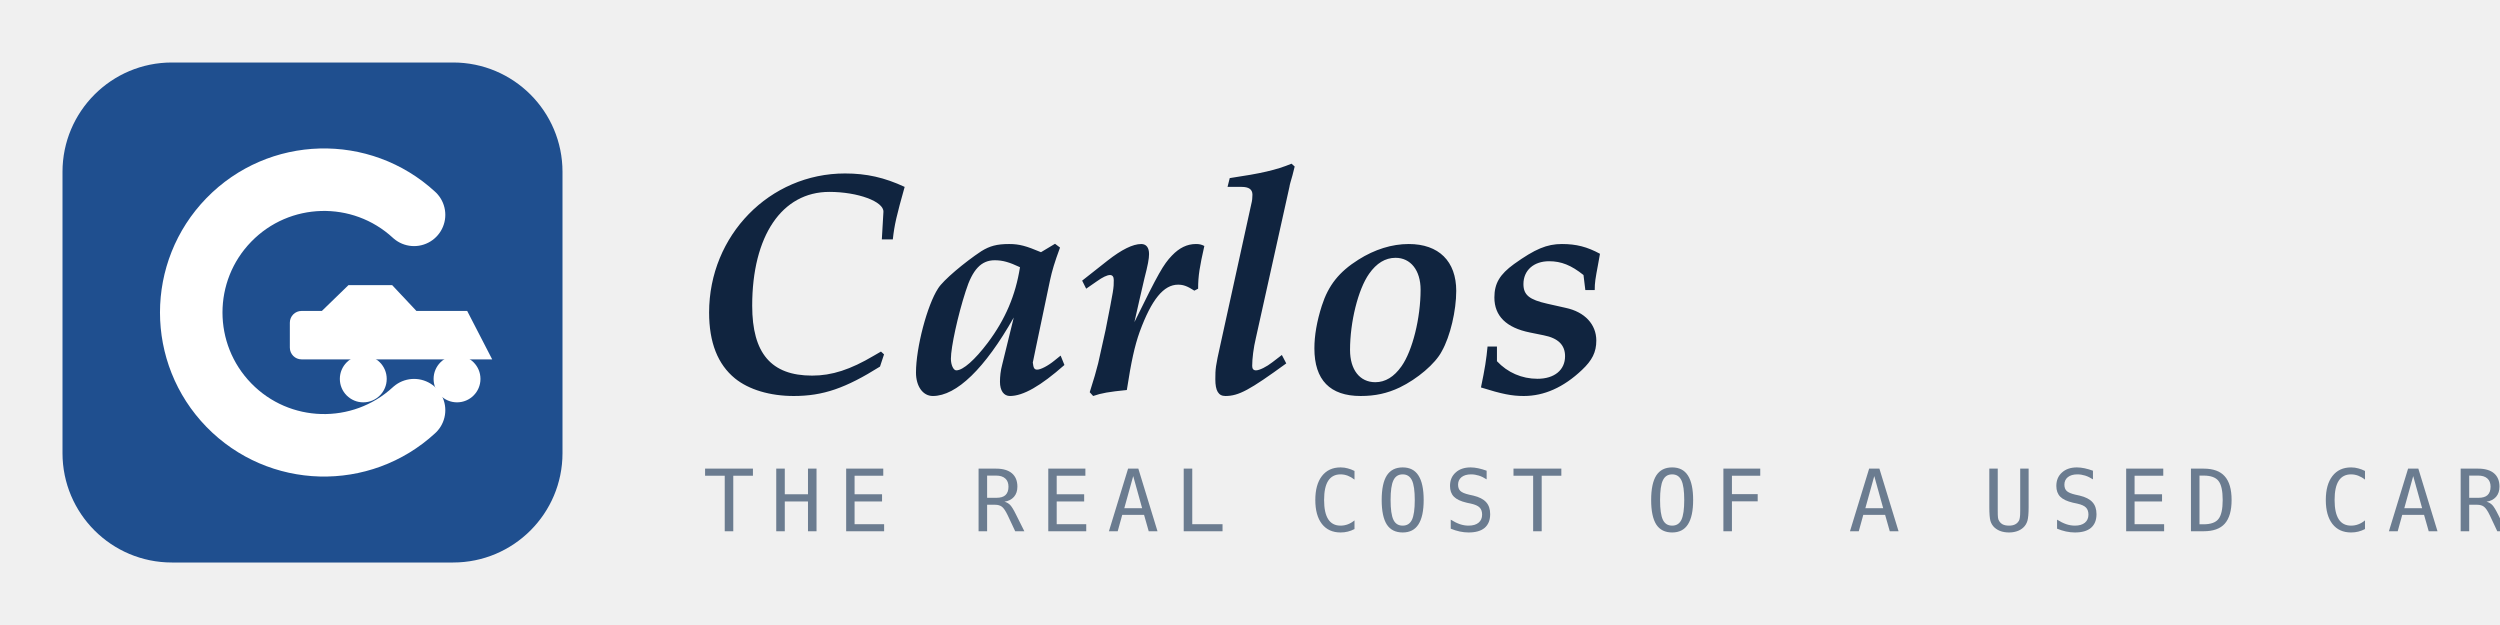
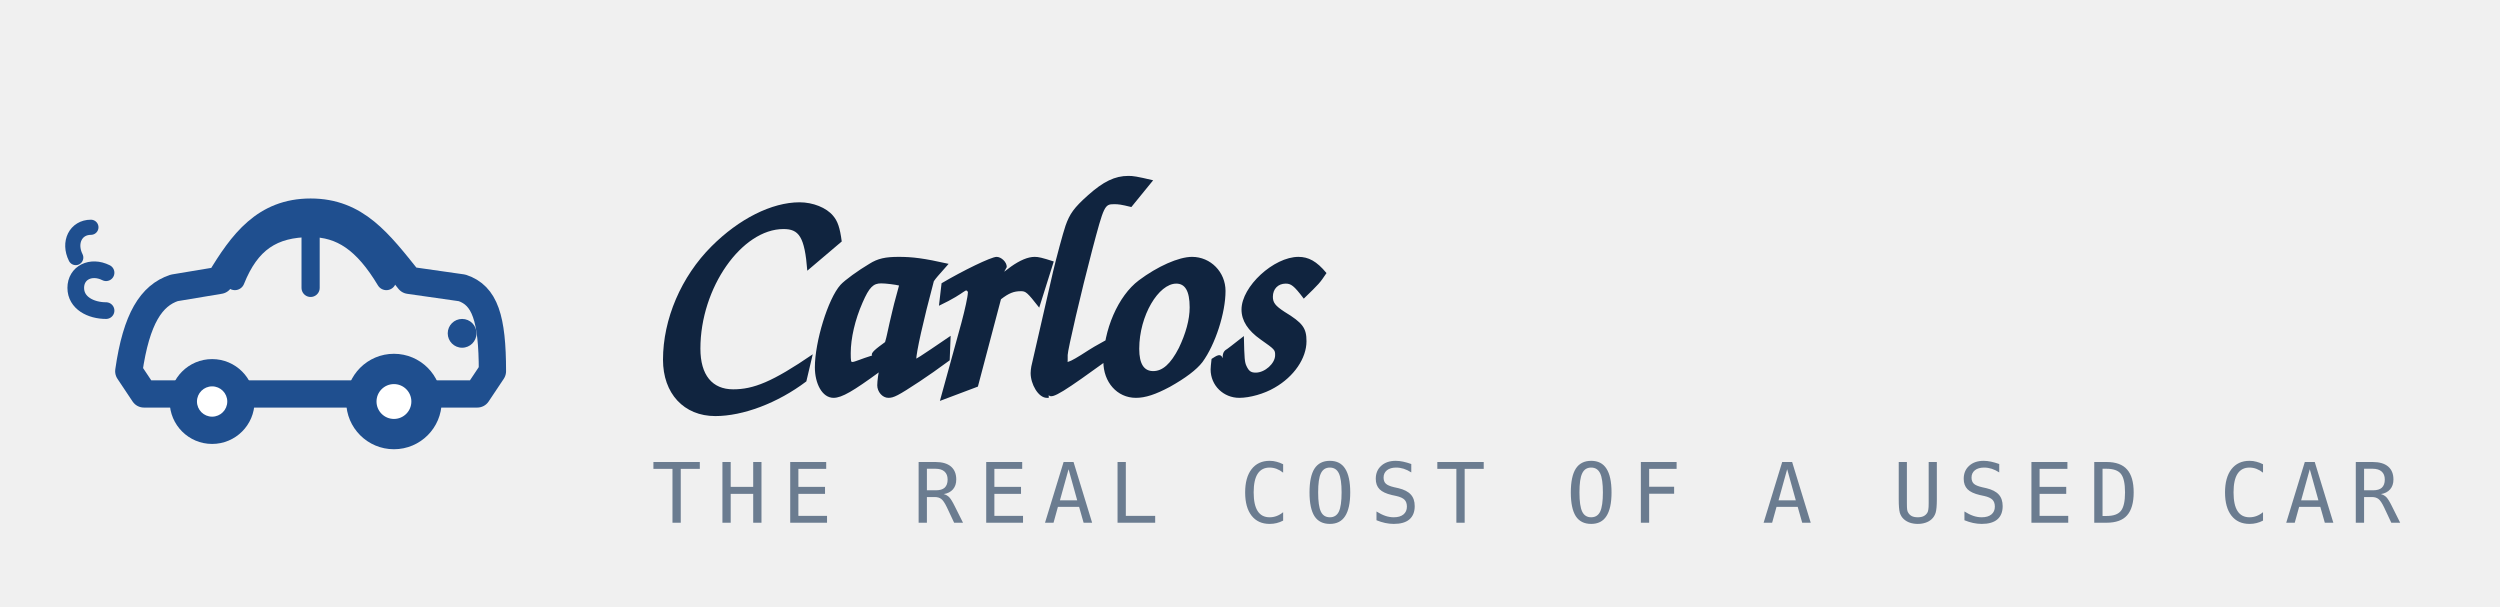
- <svg xmlns="http://www.w3.org/2000/svg" viewBox="0 0 320 80" width="320" height="80" role="img" aria-label="Carlos">
-   <rect x="8" y="8" width="64" height="64" rx="14" fill="#1f4f8f" />
-   <path d="M53 27.5A17 17 0 1 0 53 52.5" fill="none" stroke="#fff" stroke-width="8" stroke-linecap="round" />
-   <g fill="#fff">
-     <path d="M41.5 46h21.5l-3.2-6.2h-6.5l-3.1-3.3h-5.6l-3.4 3.3h-2.6a1.5 1.5 0 0 0-1.5 1.5v3.2a1.5 1.5 0 0 0 1.5 1.5z" />
-     <circle cx="46.5" cy="48.5" r="3" />
-     <circle cx="58.5" cy="48.5" r="3" />
+ <svg xmlns="http://www.w3.org/2000/svg" viewBox="0 0 330 80" width="330" height="80" role="img" aria-label="Carlos">
+   <g transform="translate(6 8)">
+     <path d="M11 41c1-7 3-10 6-11l6-1c3-5 6-9 12-9 6 0 9 4 13 9l7 1c3 1 4 4 4 11l-2 3H13l-2-3z" fill="none" stroke="#1f4f8f" stroke-width="3.6" stroke-linecap="round" stroke-linejoin="round" />
+     <path d="M25 29c2-5 5-7 10-7 4 0 7 2 10 7" fill="none" stroke="#1f4f8f" stroke-width="2.6" stroke-linecap="round" />
+     <path d="M35 23v7" fill="none" stroke="#1f4f8f" stroke-width="2.4" stroke-linecap="round" />
+     <circle cx="22" cy="45" r="5.6" fill="#1f4f8f" />
+     <circle cx="46" cy="45" r="6.3" fill="#1f4f8f" />
+     <circle cx="22" cy="45" r="2" fill="#fff" />
+     <circle cx="46" cy="45" r="2.3" fill="#fff" />
+     <circle cx="55" cy="36" r="1.9" fill="#1f4f8f" />
+     <path d="M8 33c-2 0-4-1-4-3s2-3 4-2" fill="none" stroke="#1f4f8f" stroke-width="2.2" stroke-linecap="round" />
+     <path d="M4 26c-1-2 0-4 2-4" fill="none" stroke="#1f4f8f" stroke-width="2" stroke-linecap="round" />
  </g>
-   <text x="88" y="50" font-family="Iowan Old Style,Palatino,Georgia,serif" font-size="40" font-weight="700" font-style="italic" fill="#10243f">Carlos</text>
-   <text x="90" y="68" font-family="ui-monospace,Menlo,monospace" font-size="11" letter-spacing="2" fill="#6b7c90">THE REAL COST OF A USED CAR</text>
+   <text x="84" y="52" font-family="Segoe Print,Bradley Hand,Chalkboard SE,Marker Felt,Comic Sans MS,cursive" font-size="40" font-weight="700" fill="#10243f">Carlos</text>
+   <text x="86" y="69" font-family="ui-monospace,Menlo,monospace" font-size="11" letter-spacing="2" fill="#6b7c90">THE REAL COST OF A USED CAR</text>
</svg>
